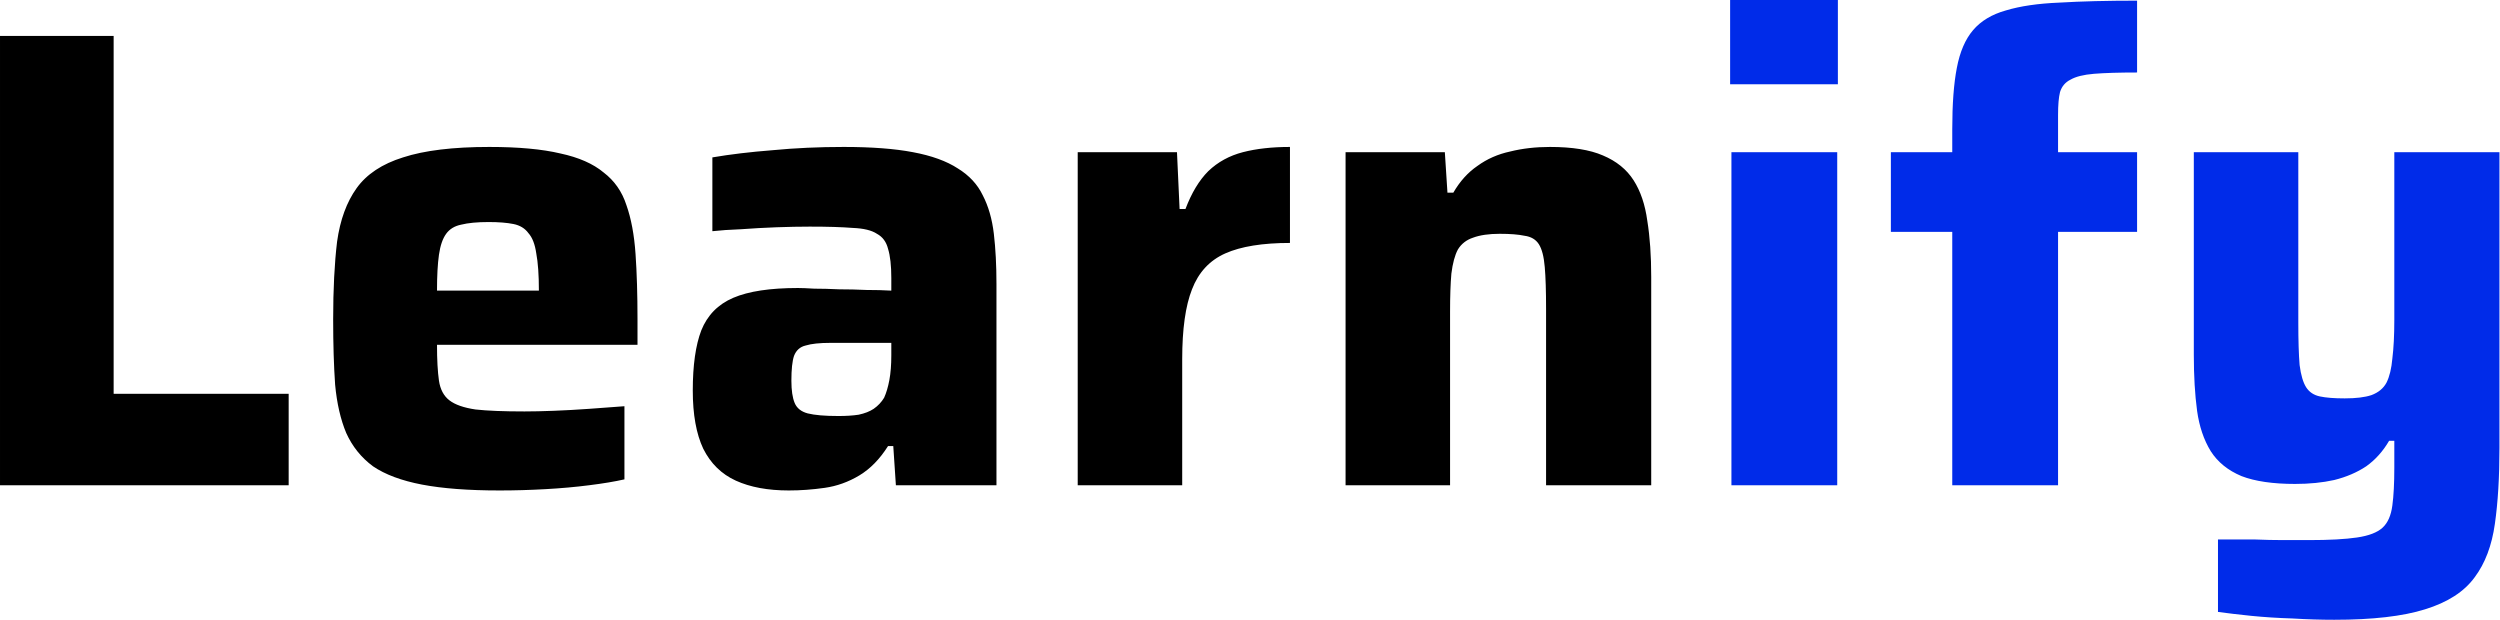
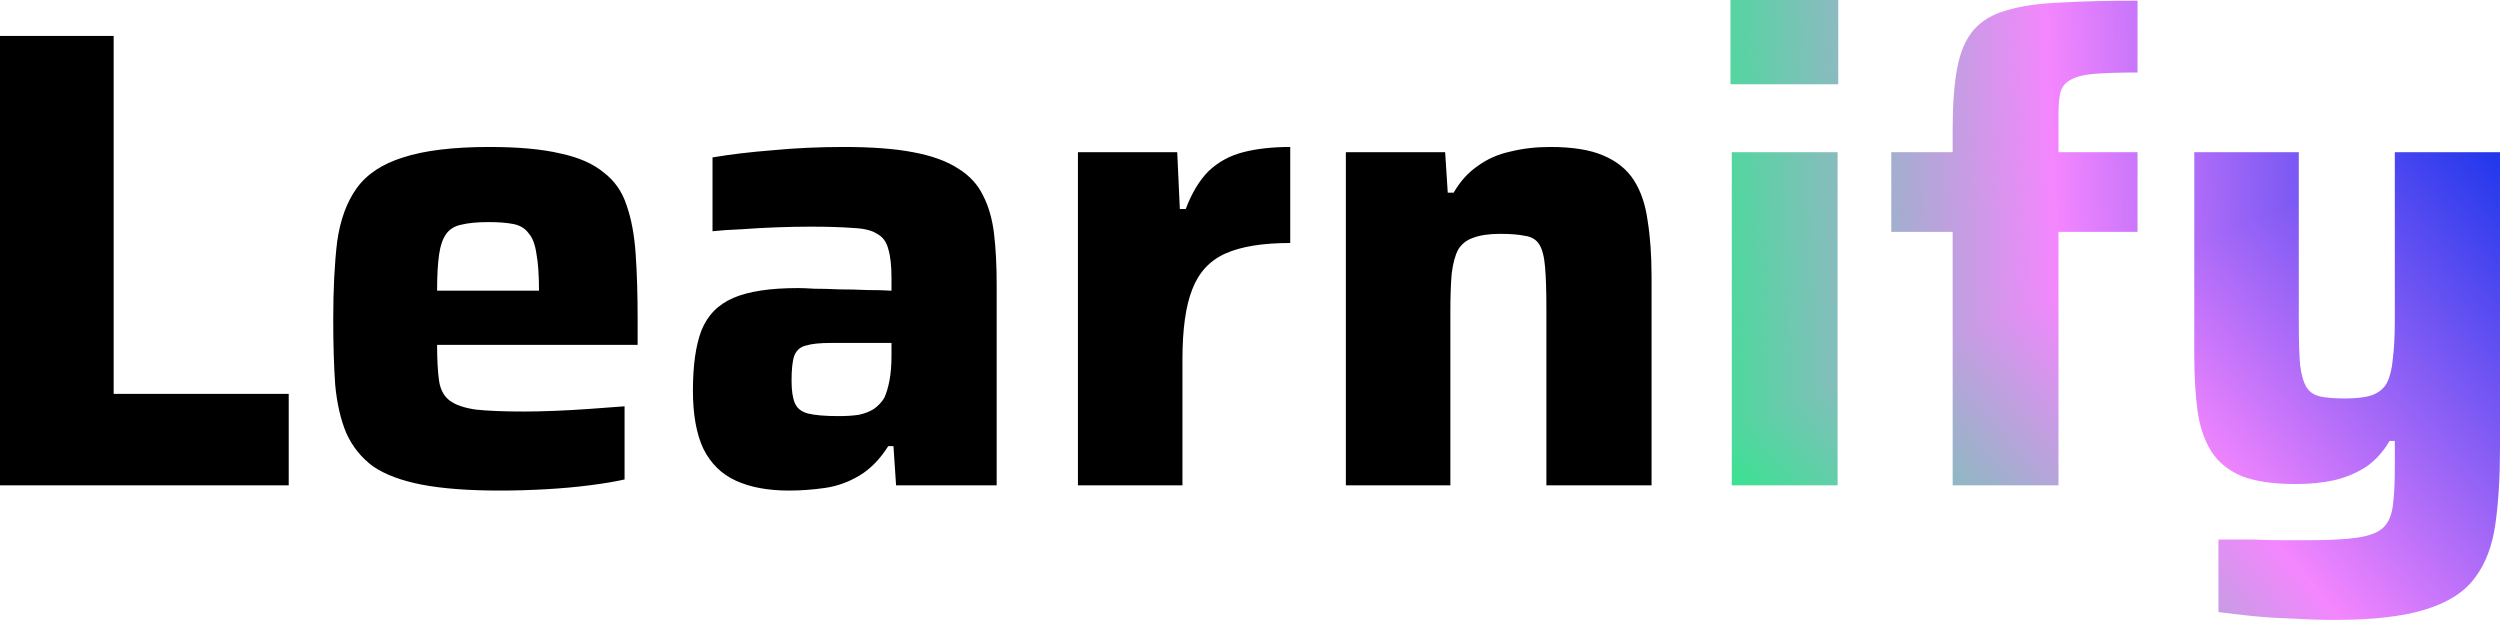
- <svg xmlns="http://www.w3.org/2000/svg" width="3828" height="949" viewBox="0 0 3828 949" fill="none">
-   <path d="M0.008 743V55H174.008V603H442.008V743H0.008ZM765.141 751C717.141 751 677.474 748 646.141 742C614.807 736 589.807 726.667 571.141 714C553.141 700.667 539.474 683.667 530.141 663C521.474 642.333 515.807 617.667 513.141 589C511.141 560.333 510.141 527 510.141 489C510.141 443 512.141 403.333 516.141 370C520.807 336.667 530.807 309.333 546.141 288C561.474 266.667 585.141 251 617.141 241C649.807 230.333 693.807 225 749.141 225C793.807 225 830.141 228.333 858.141 235C886.141 241 908.141 250.667 924.141 264C940.807 276.667 952.474 293.333 959.141 314C966.474 334.667 971.141 359.667 973.141 389C975.141 417.667 976.141 451 976.141 489V528H669.141C669.141 550.667 670.141 569 672.141 583C674.141 596.333 679.474 606.333 688.141 613C696.807 619.667 710.141 624.333 728.141 627C746.141 629 771.141 630 803.141 630C815.807 630 830.807 629.667 848.141 629C865.474 628.333 883.474 627.333 902.141 626C921.474 624.667 939.474 623.333 956.141 622V734C941.474 737.333 923.474 740.333 902.141 743C881.474 745.667 859.141 747.667 835.141 749C811.141 750.333 787.807 751 765.141 751ZM825.141 461V445C825.141 421 823.807 402 821.141 388C819.141 374 815.141 363.667 809.141 357C803.807 349.667 796.141 345 786.141 343C776.141 341 763.474 340 748.141 340C730.807 340 716.807 341.333 706.141 344C696.141 346 688.474 350.667 683.141 358C677.807 365.333 674.141 376 672.141 390C670.141 404 669.141 422.333 669.141 445H842.141L825.141 461ZM1207.78 751C1175.78 751 1148.78 746 1126.78 736C1104.78 726 1088.11 709.667 1076.78 687C1066.11 664.333 1060.78 634.667 1060.78 598C1060.78 559.333 1065.11 528.667 1073.78 506C1083.11 482.667 1099.45 466 1122.78 456C1146.11 446 1179.11 441 1221.78 441C1227.78 441 1236.11 441.333 1246.78 442C1258.11 442 1270.78 442.333 1284.78 443C1298.78 443 1312.78 443.333 1326.78 444C1340.78 444 1353.45 444.333 1364.78 445V426C1364.78 406.667 1363.11 391.667 1359.78 381C1357.11 370.333 1351.45 362.667 1342.78 358C1334.78 352.667 1322.45 349.667 1305.78 349C1289.11 347.667 1267.11 347 1239.78 347C1224.45 347 1207.45 347.333 1188.78 348C1170.78 348.667 1152.78 349.667 1134.78 351C1117.45 351.667 1102.78 352.667 1090.78 354V241C1118.11 236.333 1148.78 232.667 1182.78 230C1217.45 226.667 1253.78 225 1291.78 225C1334.45 225 1369.78 227.667 1397.78 233C1426.45 238.333 1449.45 246.667 1466.78 258C1484.11 268.667 1496.78 282.333 1504.78 299C1513.45 315.667 1519.11 335.333 1521.78 358C1524.45 380.667 1525.78 406.333 1525.78 435V743H1371.78L1367.78 683H1359.78C1347.11 703 1332.45 718 1315.78 728C1299.11 738 1281.45 744.333 1262.78 747C1244.11 749.667 1225.78 751 1207.78 751ZM1283.78 637C1295.78 637 1306.11 636.333 1314.78 635C1324.11 633 1331.78 630 1337.78 626C1344.45 621.333 1349.78 615.667 1353.78 609C1357.11 601.667 1359.78 592.667 1361.78 582C1363.78 571.333 1364.78 558.667 1364.78 544V525H1271.78C1255.11 525 1242.45 526.333 1233.78 529C1225.11 531 1219.11 536.333 1215.78 545C1213.11 553 1211.78 565.667 1211.78 583C1211.78 597.667 1213.45 609 1216.78 617C1220.11 625 1226.78 630.333 1236.78 633C1247.45 635.667 1263.11 637 1283.78 637ZM1650.19 743V233H1802.19L1806.19 320H1815.19C1824.52 295.333 1836.19 276 1850.19 262C1864.85 248 1882.52 238.333 1903.19 233C1923.85 227.667 1947.85 225 1975.19 225V372C1933.19 372 1900.19 377.333 1876.19 388C1852.19 398.667 1835.19 417 1825.19 443C1815.19 468.333 1810.19 504 1810.19 550V743H1650.19ZM2060.34 743V233H2212.34L2216.34 295H2225.34C2235.34 277.667 2247.68 264 2262.34 254C2277.01 243.333 2293.68 236 2312.34 232C2331.01 227.333 2351.34 225 2373.34 225C2407.34 225 2434.34 229.333 2454.34 238C2475.01 246.667 2490.68 259.333 2501.34 276C2512.01 292.667 2519.01 313.333 2522.34 338C2526.34 362.667 2528.34 391.333 2528.34 424V743H2367.34V473C2367.34 445.667 2366.68 424.333 2365.34 409C2364.01 393 2361.01 381.333 2356.34 374C2351.68 366.667 2344.34 362.333 2334.34 361C2325.01 359 2312.34 358 2296.34 358C2279.68 358 2266.01 360 2255.34 364C2245.34 367.333 2237.68 373.333 2232.34 382C2227.68 390.667 2224.34 403 2222.34 419C2221.01 434.333 2220.34 453.667 2220.34 477V743H2060.34Z" fill="black" />
-   <path d="M2649.16 129V-3.05176e-05H2814.16V129H2649.16ZM2651.16 743V233H2813.16V743H2651.16ZM2989.3 743V355H2895.3V233H2989.3V198C2989.3 159.333 2991.63 128 2996.3 104C3000.96 79.333 3009.3 60 3021.3 46C3033.3 32 3049.96 22 3071.3 16C3093.3 9.333 3120.63 5.333 3153.3 4C3186.63 2 3226.3 1 3272.3 1V111C3244.96 111 3222.96 111.667 3206.3 113C3190.3 114.333 3178.3 117.333 3170.3 122C3162.3 126 3156.96 132.333 3154.3 141C3152.3 149 3151.3 160.667 3151.3 176V233H3272.3V355H3151.3V743H2989.3ZM3574.17 949C3553.51 949 3532.17 948.333 3510.17 947C3488.17 946.333 3467.17 945 3447.17 943C3427.84 941 3410.84 939 3396.17 937V826C3416.84 826 3435.17 826 3451.17 826C3467.84 826.667 3482.84 827 3496.17 827C3510.17 827 3523.17 827 3535.17 827C3566.51 827 3591.17 825.667 3609.17 823C3627.17 820.333 3640.17 815.333 3648.17 808C3656.17 800.667 3661.17 789.333 3663.17 774C3665.17 759.333 3666.17 740 3666.17 716V675H3658.17C3648.84 691 3637.17 704 3623.17 714C3609.17 723.333 3592.84 730.333 3574.17 735C3556.17 739 3536.17 741 3514.17 741C3480.17 741 3452.84 737 3432.17 729C3411.51 720.333 3395.84 707.667 3385.17 691C3374.51 673.667 3367.51 653 3364.17 629C3360.84 604.333 3359.17 575.667 3359.17 543V233H3519.17V494C3519.17 521.333 3519.84 543 3521.17 559C3523.17 574.333 3526.51 585.667 3531.17 593C3535.84 600.333 3542.84 605 3552.17 607C3561.51 609 3574.17 610 3590.17 610C3607.51 610 3621.17 608.333 3631.17 605C3641.84 601 3649.51 594.667 3654.17 586C3658.84 576.667 3661.84 564.333 3663.17 549C3665.17 533 3666.17 513.333 3666.17 490V233H3827.17V686C3827.17 730.667 3824.84 769.333 3820.17 802C3815.51 835.333 3805.17 862.667 3789.17 884C3773.17 906 3747.84 922.333 3713.17 933C3679.17 943.667 3632.84 949 3574.17 949Z" fill="#002BE9" />
+ <svg xmlns="http://www.w3.org/2000/svg" width="19136" height="4745" viewBox="0 0 19136 4745" fill="none">
+   <path d="M0.039 3715V275H870.039V3015H2210.04V3715H0.039ZM3825.7 3755C3585.7 3755 3387.37 3740 3230.7 3710C3074.04 3680 2949.04 3633.33 2855.7 3570C2765.7 3503.33 2697.37 3418.33 2650.7 3315C2607.37 3211.67 2579.04 3088.33 2565.7 2945C2555.7 2801.67 2550.7 2635 2550.7 2445C2550.7 2215 2560.7 2016.67 2580.7 1850C2604.04 1683.33 2654.04 1546.67 2730.7 1440C2807.37 1333.33 2925.7 1255 3085.7 1205C3249.04 1151.67 3469.04 1125 3745.7 1125C3969.04 1125 4150.7 1141.67 4290.7 1175C4430.7 1205 4540.7 1253.33 4620.7 1320C4704.04 1383.33 4762.37 1466.67 4795.7 1570C4832.37 1673.33 4855.7 1798.33 4865.7 1945C4875.7 2088.33 4880.7 2255 4880.7 2445V2640H3345.7C3345.7 2753.33 3350.7 2845 3360.7 2915C3370.7 2981.67 3397.37 3031.67 3440.7 3065C3484.04 3098.33 3550.7 3121.67 3640.7 3135C3730.7 3145 3855.7 3150 4015.7 3150C4079.04 3150 4154.04 3148.33 4240.7 3145C4327.37 3141.67 4417.37 3136.67 4510.7 3130C4607.37 3123.33 4697.37 3116.67 4780.7 3110V3670C4707.37 3686.67 4617.37 3701.67 4510.7 3715C4407.37 3728.33 4295.7 3738.33 4175.7 3745C4055.7 3751.67 3939.04 3755 3825.7 3755ZM4125.7 2305V2225C4125.7 2105 4119.04 2010 4105.7 1940C4095.7 1870 4075.7 1818.33 4045.7 1785C4019.04 1748.33 3980.7 1725 3930.7 1715C3880.7 1705 3817.37 1700 3740.7 1700C3654.04 1700 3584.04 1706.67 3530.7 1720C3480.7 1730 3442.37 1753.33 3415.7 1790C3389.04 1826.67 3370.7 1880 3360.7 1950C3350.7 2020 3345.7 2111.67 3345.7 2225H4210.7L4125.7 2305ZM6038.91 3755C5878.91 3755 5743.91 3730 5633.91 3680C5523.91 3630 5440.57 3548.33 5383.91 3435C5330.57 3321.67 5303.91 3173.33 5303.91 2990C5303.91 2796.67 5325.57 2643.33 5368.91 2530C5415.57 2413.33 5497.24 2330 5613.91 2280C5730.57 2230 5895.57 2205 6108.91 2205C6138.91 2205 6180.57 2206.67 6233.91 2210C6290.57 2210 6353.91 2211.67 6423.91 2215C6493.91 2215 6563.91 2216.67 6633.91 2220C6703.91 2220 6767.24 2221.67 6823.91 2225V2130C6823.91 2033.33 6815.57 1958.33 6798.91 1905C6785.57 1851.67 6757.24 1813.33 6713.91 1790C6673.91 1763.33 6612.24 1748.33 6528.91 1745C6445.57 1738.33 6335.57 1735 6198.91 1735C6122.24 1735 6037.24 1736.67 5943.91 1740C5853.91 1743.33 5763.91 1748.33 5673.91 1755C5587.24 1758.33 5513.91 1763.33 5453.91 1770V1205C5590.57 1181.67 5743.91 1163.33 5913.91 1150C6087.24 1133.33 6268.91 1125 6458.91 1125C6672.24 1125 6848.91 1138.33 6988.91 1165C7132.24 1191.67 7247.24 1233.33 7333.91 1290C7420.57 1343.33 7483.91 1411.67 7523.91 1495C7567.24 1578.33 7595.57 1676.67 7608.91 1790C7622.24 1903.33 7628.91 2031.67 7628.91 2175V3715H6858.91L6838.91 3415H6798.91C6735.57 3515 6662.24 3590 6578.91 3640C6495.57 3690 6407.24 3721.67 6313.91 3735C6220.57 3748.33 6128.91 3755 6038.91 3755ZM6418.91 3185C6478.91 3185 6530.57 3181.67 6573.91 3175C6620.57 3165 6658.91 3150 6688.91 3130C6722.24 3106.67 6748.91 3078.33 6768.91 3045C6785.57 3008.33 6798.91 2963.33 6808.91 2910C6818.91 2856.67 6823.91 2793.33 6823.91 2720V2625H6358.91C6275.57 2625 6212.24 2631.67 6168.91 2645C6125.57 2655 6095.57 2681.67 6078.91 2725C6065.57 2765 6058.91 2828.33 6058.91 2915C6058.91 2988.33 6067.24 3045 6083.91 3085C6100.57 3125 6133.91 3151.67 6183.91 3165C6237.24 3178.33 6315.57 3185 6418.91 3185ZM8250.94 3715V1165H9010.94L9030.94 1600H9075.94C9122.6 1476.67 9180.94 1380 9250.94 1310C9324.27 1240 9412.6 1191.67 9515.94 1165C9619.27 1138.33 9739.27 1125 9875.94 1125V1860C9665.94 1860 9500.94 1886.67 9380.94 1940C9260.94 1993.33 9175.94 2085 9125.94 2215C9075.94 2341.67 9050.94 2520 9050.94 2750V3715H8250.94ZM10301.7 3715V1165H11061.7L11081.7 1475H11126.7C11176.7 1388.33 11238.4 1320 11311.7 1270C11385.1 1216.67 11468.4 1180 11561.7 1160C11655.1 1136.67 11756.7 1125 11866.7 1125C12036.7 1125 12171.7 1146.67 12271.7 1190C12375.1 1233.33 12453.4 1296.67 12506.7 1380C12560.1 1463.33 12595.1 1566.67 12611.7 1690C12631.7 1813.33 12641.7 1956.67 12641.7 2120V3715H11836.7V2365C11836.7 2228.33 11833.4 2121.67 11826.7 2045C11820.1 1965 11805.1 1906.67 11781.7 1870C11758.4 1833.33 11721.7 1811.67 11671.7 1805C11625.1 1795 11561.7 1790 11481.7 1790C11398.4 1790 11330.1 1800 11276.7 1820C11226.7 1836.67 11188.4 1866.67 11161.7 1910C11138.4 1953.33 11121.7 2015 11111.7 2095C11105.1 2171.67 11101.7 2268.33 11101.7 2385V3715H10301.7Z" fill="black" />
+   <g clip-path="url(#paint0_diamond_334_302_clip_path)" data-figma-skip-parse="true">
+     <g transform="matrix(-7.35502 2.95455 -8.35503 -20.8477 19440 793.181)">
+       <rect x="0" y="0" width="2538.05" height="424.365" fill="url(#paint0_diamond_334_302)" opacity="1" shape-rendering="crispEdges" />
+       <rect x="0" y="0" width="2538.05" height="424.365" transform="scale(1 -1)" fill="url(#paint0_diamond_334_302)" opacity="1" shape-rendering="crispEdges" />
+       <rect x="0" y="0" width="2538.05" height="424.365" transform="scale(-1 1)" fill="url(#paint0_diamond_334_302)" opacity="1" shape-rendering="crispEdges" />
+       <rect x="0" y="0" width="2538.05" height="424.365" transform="scale(-1)" fill="url(#paint0_diamond_334_302)" opacity="1" shape-rendering="crispEdges" />
+     </g>
+   </g>
+   <path d="M13245.8 645V-0H14070.8V645H13245.8ZM13255.8 3715V1165H14065.8V3715H13255.8ZM14946.5 3715V1775H14476.5V1165H14946.5V990C14946.5 796.666 14958.2 640 14981.5 520C15004.8 396.666 15046.5 300 15106.5 230C15166.5 160 15249.8 110 15356.5 80C15466.5 46.666 15603.2 26.666 15766.5 20C15933.2 10 16131.5 5 16361.5 5V555C16224.8 555 16114.8 558.333 16031.5 565C15951.5 571.667 15891.5 586.667 15851.5 610C15811.5 630 15784.8 661.667 15771.5 705C15761.5 745 15756.5 803.333 15756.5 880V1165H16361.5V1775H15756.5V3715H14946.5ZM17870.9 4745C17767.5 4745 17660.9 4741.67 17550.9 4735C17440.9 4731.67 17335.9 4725 17235.9 4715C17139.2 4705 17054.2 4695 16980.9 4685V4130C17084.2 4130 17175.9 4130 17255.9 4130C17339.2 4133.33 17414.2 4135 17480.9 4135C17550.9 4135 17615.9 4135 17675.9 4135C17832.5 4135 17955.9 4128.33 18045.9 4115C18135.9 4101.67 18200.9 4076.67 18240.9 4040C18280.9 4003.33 18305.9 3946.67 18315.9 3870C18325.9 3796.67 18330.9 3700 18330.9 3580V3375H18290.9C18244.2 3455 18185.9 3520 18115.9 3570C18045.9 3616.67 17964.2 3651.67 17870.9 3675C17780.9 3695 17680.9 3705 17570.9 3705C17400.9 3705 17264.2 3685 17160.9 3645C17057.5 3601.67 16979.2 3538.33 16925.9 3455C16872.5 3368.33 16837.5 3265 16820.9 3145C16804.2 3021.67 16795.9 2878.33 16795.9 2715V1165H17595.9V2470C17595.9 2606.67 17599.2 2715 17605.9 2795C17615.9 2871.67 17632.5 2928.33 17655.9 2965C17679.2 3001.67 17714.2 3025 17760.9 3035C17807.5 3045 17870.9 3050 17950.9 3050C18037.5 3050 18105.9 3041.67 18155.9 3025C18209.2 3005 18247.5 2973.33 18270.9 2930C18294.2 2883.33 18309.2 2821.67 18315.9 2745C18325.9 2665 18330.9 2566.67 18330.9 2450V1165H19135.9V3430C19135.9 3653.33 19124.2 3846.67 19100.9 4010C19077.5 4176.67 19025.9 4313.33 18945.9 4420C18865.9 4530 18739.2 4611.67 18565.9 4665C18395.9 4718.33 18164.2 4745 17870.9 4745Z" data-figma-gradient-fill="{&quot;type&quot;:&quot;GRADIENT_DIAMOND&quot;,&quot;stops&quot;:[{&quot;color&quot;:{&quot;r&quot;:0.0,&quot;g&quot;:0.16729168593883514,&quot;b&quot;:0.91250008344650269,&quot;a&quot;:1.0},&quot;position&quot;:0.0},{&quot;color&quot;:{&quot;r&quot;:0.95503520965576172,&quot;g&quot;:0.52388328313827515,&quot;b&quot;:0.99423068761825562,&quot;a&quot;:1.0},&quot;position&quot;:0.50},{&quot;color&quot;:{&quot;r&quot;:0.0,&quot;g&quot;:1.0,&quot;b&quot;:0.43333333730697632,&quot;a&quot;:1.0},&quot;position&quot;:1.0}],&quot;stopsVar&quot;:[{&quot;color&quot;:{&quot;r&quot;:0.0,&quot;g&quot;:0.16729168593883514,&quot;b&quot;:0.91250008344650269,&quot;a&quot;:1.0},&quot;position&quot;:0.0},{&quot;color&quot;:{&quot;r&quot;:0.95503520965576172,&quot;g&quot;:0.52388328313827515,&quot;b&quot;:0.99423068761825562,&quot;a&quot;:1.0},&quot;position&quot;:0.50},{&quot;color&quot;:{&quot;r&quot;:0.0,&quot;g&quot;:1.0,&quot;b&quot;:0.43333333730697632,&quot;a&quot;:1.0},&quot;position&quot;:1.0}],&quot;transform&quot;:{&quot;m00&quot;:-14710.04785156250,&quot;m01&quot;:-16710.066406250,&quot;m02&quot;:35150.058593750,&quot;m10&quot;:5909.0917968750,&quot;m11&quot;:-41695.39843750,&quot;m12&quot;:18686.3339843750},&quot;opacity&quot;:1.0,&quot;blendMode&quot;:&quot;NORMAL&quot;,&quot;visible&quot;:true}" />
+   <defs>
+     <clipPath id="paint0_diamond_334_302_clip_path">
+       <path d="M13245.8 645V-0H14070.8V645H13245.8ZM13255.8 3715V1165H14065.8V3715H13255.8ZM14946.5 3715V1775H14476.5V1165H14946.5V990C14946.5 796.666 14958.2 640 14981.5 520C15004.8 396.666 15046.5 300 15106.5 230C15166.5 160 15249.8 110 15356.5 80C15466.5 46.666 15603.2 26.666 15766.5 20C15933.2 10 16131.5 5 16361.5 5V555C16224.8 555 16114.8 558.333 16031.5 565C15951.5 571.667 15891.5 586.667 15851.5 610C15811.5 630 15784.8 661.667 15771.5 705C15761.5 745 15756.5 803.333 15756.5 880V1165H16361.5V1775H15756.5V3715H14946.5ZM17870.9 4745C17767.5 4745 17660.9 4741.67 17550.9 4735C17440.9 4731.67 17335.9 4725 17235.9 4715C17139.2 4705 17054.2 4695 16980.9 4685V4130C17084.2 4130 17175.9 4130 17255.9 4130C17339.2 4133.33 17414.2 4135 17480.9 4135C17550.9 4135 17615.9 4135 17675.9 4135C17832.5 4135 17955.9 4128.33 18045.9 4115C18135.9 4101.67 18200.9 4076.67 18240.9 4040C18280.9 4003.33 18305.9 3946.67 18315.9 3870C18325.9 3796.67 18330.9 3700 18330.9 3580V3375H18290.9C18244.2 3455 18185.9 3520 18115.9 3570C18045.9 3616.67 17964.2 3651.67 17870.9 3675C17780.9 3695 17680.9 3705 17570.9 3705C17400.9 3705 17264.2 3685 17160.9 3645C17057.5 3601.67 16979.2 3538.33 16925.9 3455C16872.5 3368.33 16837.5 3265 16820.9 3145C16804.2 3021.67 16795.9 2878.33 16795.9 2715V1165H17595.9V2470C17595.9 2606.67 17599.2 2715 17605.9 2795C17615.9 2871.67 17632.5 2928.33 17655.9 2965C17679.2 3001.67 17714.2 3025 17760.9 3035C17807.5 3045 17870.9 3050 17950.9 3050C18037.5 3050 18105.9 3041.67 18155.9 3025C18209.2 3005 18247.5 2973.33 18270.9 2930C18294.2 2883.33 18309.2 2821.67 18315.9 2745C18325.9 2665 18330.9 2566.67 18330.9 2450V1165H19135.9V3430C19135.9 3653.33 19124.2 3846.67 19100.9 4010C19077.5 4176.67 19025.9 4313.33 18945.9 4420C18865.9 4530 18739.2 4611.67 18565.9 4665C18395.9 4718.33 18164.2 4745 17870.9 4745Z" />
+     </clipPath>
+     <linearGradient id="paint0_diamond_334_302" x1="0" y1="0" x2="500" y2="500" gradientUnits="userSpaceOnUse">
+       <stop stop-color="#002BE9" />
+       <stop offset="0.5" stop-color="#F486FE" />
+       <stop offset="1" stop-color="#00FF6F" />
+     </linearGradient>
+   </defs>
</svg>
